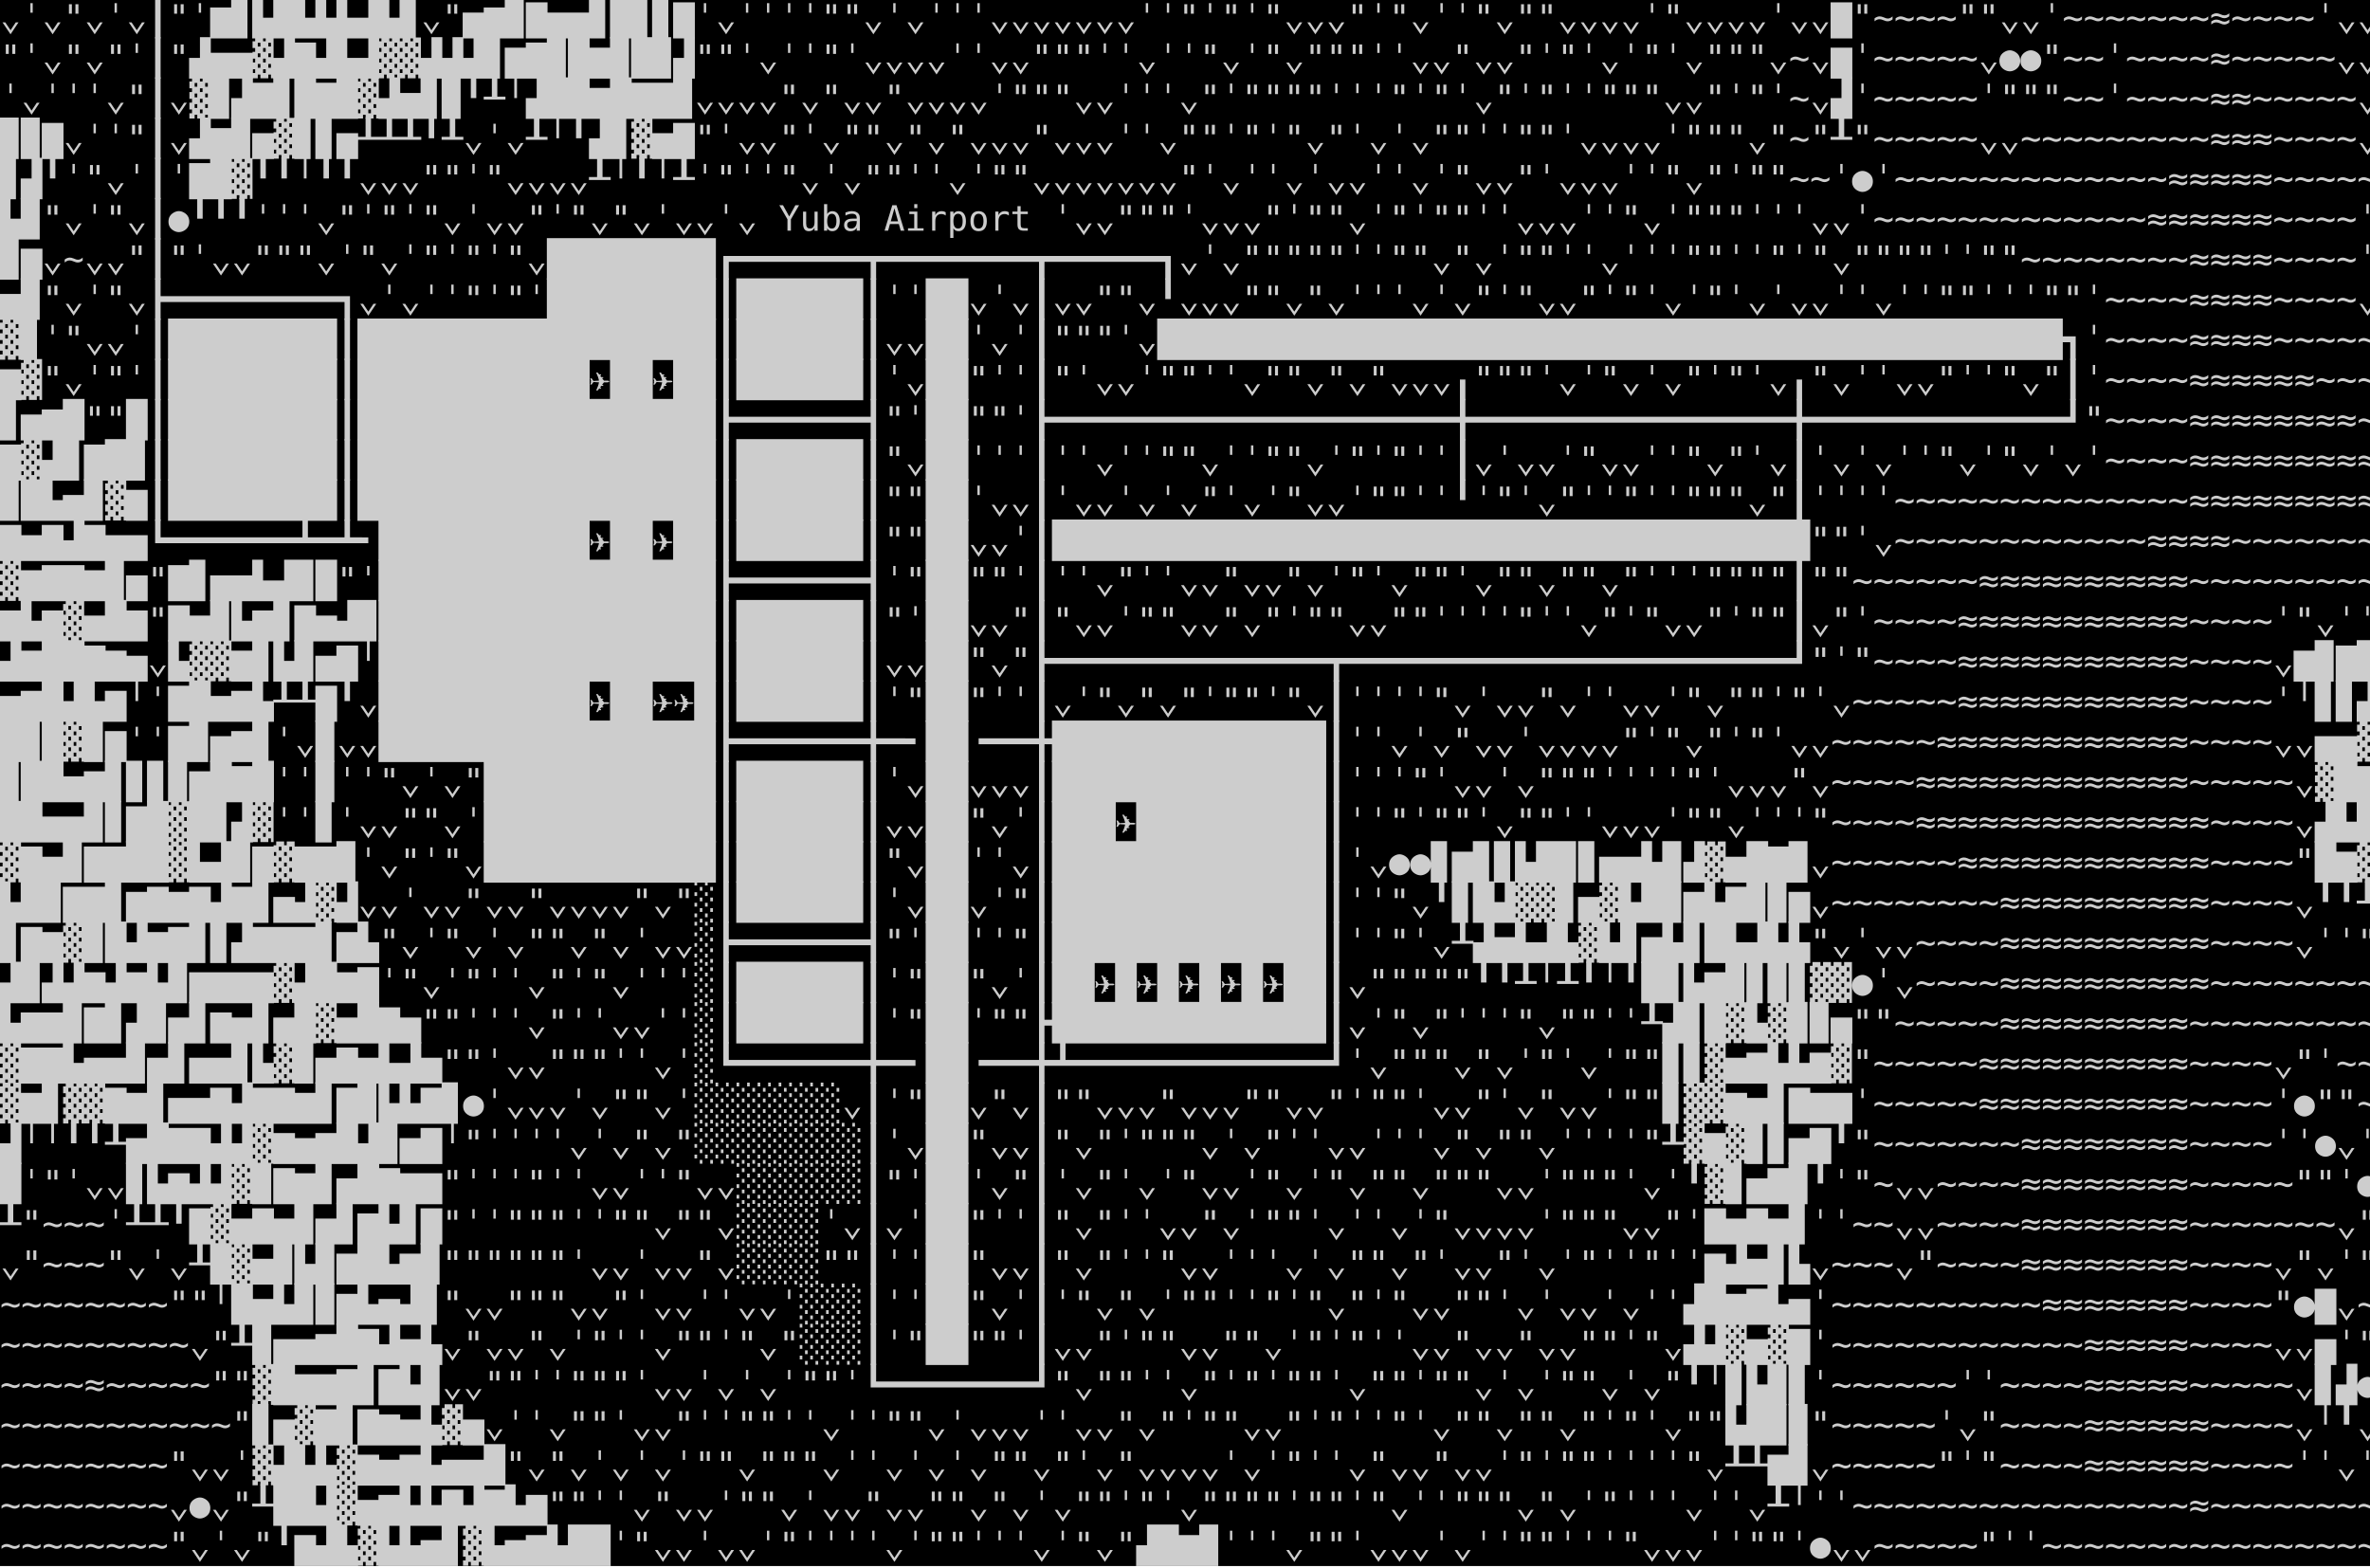
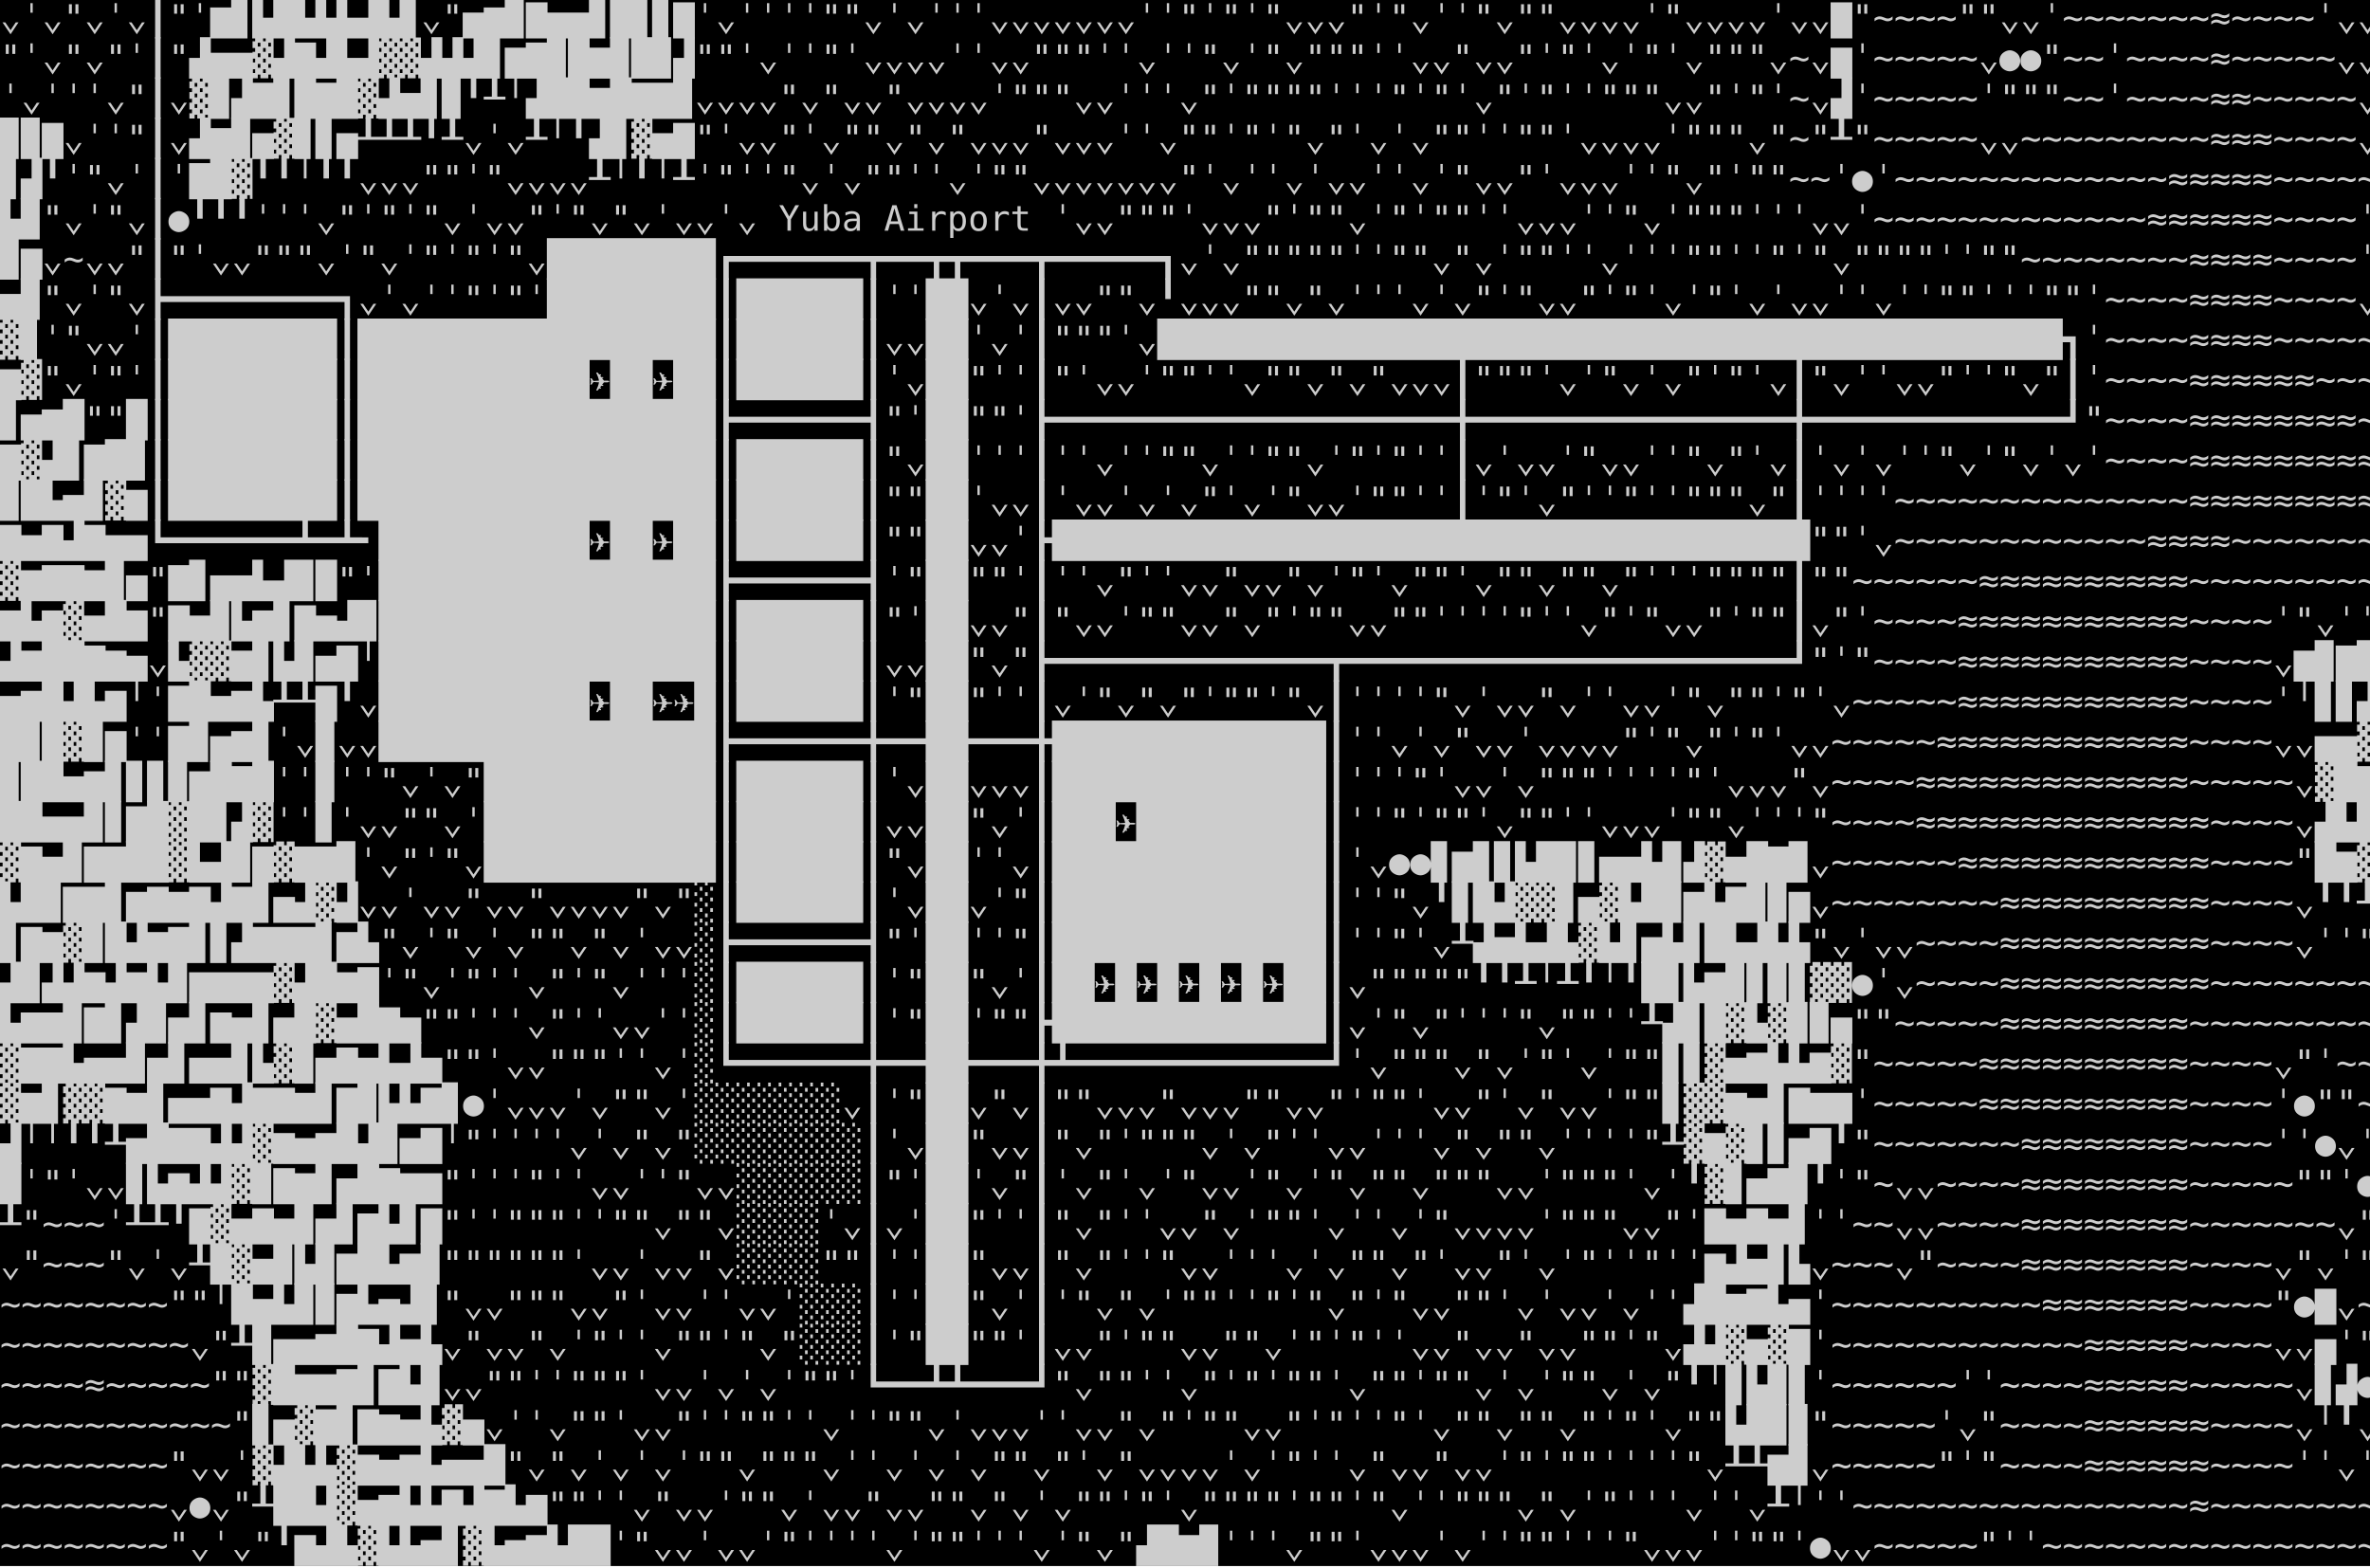
<svg xmlns="http://www.w3.org/2000/svg" version="1.1" width="678.0px" height="448.5px" viewBox="0 0 678.0 448.5" style="letter-spacing:0em;font-size:10px;font-family:'DejaVu Sans Mono';stroke:none">
  <text y="8.5" x="0.0" style="fill:#000000">█████████████████████████████████████████████████████████████████████████████████████████████████████████████████</text>
  <text y="20.0" x="0.0" style="fill:#000000">█████████████████████████████████████████████████████████████████████████████████████████████████████████████████</text>
  <text y="31.5" x="0.0" style="fill:#000000">█████████████████████████████████████████████████████████████████████████████████████████████████████████████████</text>
  <text y="43.0" x="0.0" style="fill:#000000">█████████████████████████████████████████████████████████████████████████████████████████████████████████████████</text>
  <text y="54.5" x="0.0" style="fill:#000000">█████████████████████████████████████████████████████████████████████████████████████████████████████████████████</text>
  <text y="66.0" x="0.0" style="fill:#000000">█████████████████████████████████████████████████████████████████████████████████████████████████████████████████</text>
  <text y="77.5" x="0.0" style="fill:#000000">█████████████████████████████████████████████████████████████████████████████████████████████████████████████████</text>
  <text y="89.0" x="0.0" style="fill:#000000">█████████████████████████████████████████████████████████████████████████████████████████████████████████████████</text>
  <text y="100.5" x="0.0" style="fill:#000000">█████████████████████████████████████████████████████████████████████████████████████████████████████████████████</text>
  <text y="112.0" x="0.0" style="fill:#000000">█████████████████████████████████████████████████████████████████████████████████████████████████████████████████</text>
  <text y="123.5" x="0.0" style="fill:#000000">█████████████████████████████████████████████████████████████████████████████████████████████████████████████████</text>
  <text y="135.0" x="0.0" style="fill:#000000">█████████████████████████████████████████████████████████████████████████████████████████████████████████████████</text>
  <text y="146.5" x="0.0" style="fill:#000000">█████████████████████████████████████████████████████████████████████████████████████████████████████████████████</text>
  <text y="158.0" x="0.0" style="fill:#000000">█████████████████████████████████████████████████████████████████████████████████████████████████████████████████</text>
  <text y="169.5" x="0.0" style="fill:#000000">█████████████████████████████████████████████████████████████████████████████████████████████████████████████████</text>
  <text y="181.0" x="0.0" style="fill:#000000">█████████████████████████████████████████████████████████████████████████████████████████████████████████████████</text>
  <text y="192.5" x="0.0" style="fill:#000000">█████████████████████████████████████████████████████████████████████████████████████████████████████████████████</text>
  <text y="204.0" x="0.0" style="fill:#000000">█████████████████████████████████████████████████████████████████████████████████████████████████████████████████</text>
  <text y="215.5" x="0.0" style="fill:#000000">█████████████████████████████████████████████████████████████████████████████████████████████████████████████████</text>
  <text y="227.0" x="0.0" style="fill:#000000">█████████████████████████████████████████████████████████████████████████████████████████████████████████████████</text>
  <text y="238.5" x="0.0" style="fill:#000000">█████████████████████████████████████████████████████████████████████████████████████████████████████████████████</text>
  <text y="250.0" x="0.0" style="fill:#000000">█████████████████████████████████████████████████████████████████████████████████████████████████████████████████</text>
  <text y="261.5" x="0.0" style="fill:#000000">█████████████████████████████████████████████████████████████████████████████████████████████████████████████████</text>
  <text y="273.0" x="0.0" style="fill:#000000">█████████████████████████████████████████████████████████████████████████████████████████████████████████████████</text>
  <text y="284.5" x="0.0" style="fill:#000000">█████████████████████████████████████████████████████████████████████████████████████████████████████████████████</text>
  <text y="296.0" x="0.0" style="fill:#000000">█████████████████████████████████████████████████████████████████████████████████████████████████████████████████</text>
  <text y="307.5" x="0.0" style="fill:#000000">█████████████████████████████████████████████████████████████████████████████████████████████████████████████████</text>
  <text y="319.0" x="0.0" style="fill:#000000">█████████████████████████████████████████████████████████████████████████████████████████████████████████████████</text>
  <text y="330.5" x="0.0" style="fill:#000000">█████████████████████████████████████████████████████████████████████████████████████████████████████████████████</text>
  <text y="342.0" x="0.0" style="fill:#000000">█████████████████████████████████████████████████████████████████████████████████████████████████████████████████</text>
  <text y="353.5" x="0.0" style="fill:#000000">█████████████████████████████████████████████████████████████████████████████████████████████████████████████████</text>
  <text y="365.0" x="0.0" style="fill:#000000">█████████████████████████████████████████████████████████████████████████████████████████████████████████████████</text>
  <text y="376.5" x="0.0" style="fill:#000000">█████████████████████████████████████████████████████████████████████████████████████████████████████████████████</text>
  <text y="388.0" x="0.0" style="fill:#000000">█████████████████████████████████████████████████████████████████████████████████████████████████████████████████</text>
  <text y="399.5" x="0.0" style="fill:#000000">█████████████████████████████████████████████████████████████████████████████████████████████████████████████████</text>
  <text y="411.0" x="0.0" style="fill:#000000">█████████████████████████████████████████████████████████████████████████████████████████████████████████████████</text>
  <text y="422.5" x="0.0" style="fill:#000000">█████████████████████████████████████████████████████████████████████████████████████████████████████████████████</text>
  <text y="434.0" x="0.0" style="fill:#000000">█████████████████████████████████████████████████████████████████████████████████████████████████████████████████</text>
  <text y="445.5" x="0.0" style="fill:#000000">█████████████████████████████████████████████████████████████████████████████████████████████████████████████████</text>
  <text y="8.5" x="0.0" style="fill:#cdcdcd">⌄ˈ⌄"⌄ˈ⌄┃"ˈ▆▊▙█▙▙▙▟▙▊⌄"▅▆▉▇▅▅▊█▊▊▇ˈ⌄ˈˈˈˈ""⌄ˈ⌄ˈˈˈ⌄⌄⌄⌄⌄⌄⌄ˈˈ"ˈ"ˈ"⌄⌄⌄"ˈ"⌄ˈˈ"⌄""⌄⌄⌄⌄ˈ"⌄⌄⌄⌄ˈ⌄⌄▇"~~~~""⌄⌄ˈ~~~~~~~≈~~~~ˈ⌄⌄</text>
  <text y="20.0" x="0.0" style="fill:#cdcdcd">"ˈ⌄"⌄"ˈ┃"▟▅▅▓▟▇▟▙▟▓▓▟▟▟▊▆▇▉█▆▉█▉▟""ˈ⌄ˈˈ"ˈ⌄⌄⌄⌄ˈˈ⌄⌄"""ˈˈ⌄ˈˈ"⌄ˈ"⌄"""ˈˈ⌄⌄"⌄⌄"ˈ"ˈ⌄ˈ"ˈ⌄"""⌄~⌄▆ˈ~~~~~⌄●●"~~ˈ~~~~≈~~~~~⌄⌄</text>
  <text y="31.5" x="0.0" style="fill:#cdcdcd">ˈ⌄ˈˈˈ⌄"┃⌄▓▉▟▇▊█▇█▓▟▅▊▉╹┸╵▟██▆█▇▇▉⌄⌄⌄⌄"⌄"⌄⌄"⌄⌄⌄⌄ˈ"""⌄⌄ˈˈˈ⌄"ˈ""""ˈˈˈ"ˈ"ˈ⌄"ˈ"ˈˈ"""⌄⌄"ˈ"ˈ~⌄▟ˈ~~~~~ˈ"""~~ˈ~~~~≈≈~~~~~⌄</text>
  <text y="43.0" x="0.0" style="fill:#cdcdcd">▉▉▇⌄ˈˈ"┃⌄▟▆▉▅▓▊▊▅┸┸┸╹┸⌄ˈ⌄┸╵╹▟▊▓▅▇"ˈ⌄⌄"ˈ⌄""⌄"⌄"⌄⌄⌄"⌄⌄⌄ˈˈ⌄""ˈ"ˈ"⌄"ˈ⌄ˈ⌄""ˈˈ""ˈ⌄⌄⌄⌄ˈ"""⌄"~"┸"~~~~~⌄⌄~~~~~~~~~≈≈≈~~~~⌄</text>
  <text y="54.5" x="0.0" style="fill:#cdcdcd">▊▟╹ˈ"⌄ˈ┃ˈ▇█▓╹╹╵╹╹⌄⌄⌄""ˈ"⌄⌄⌄⌄┸╵╹╵┸ˈ"ˈˈ"⌄ˈ⌄""ˈˈ⌄ˈ""⌄⌄⌄⌄⌄⌄⌄"ˈ⌄ˈˈ⌄ˈ⌄⌄ˈˈ⌄ˈ"⌄⌄"ˈ⌄⌄⌄ˈˈ"⌄"ˈ""~~ˈ●ˈ~~~~~~~~~~~~~≈≈≈≈≈~~~~~</text>
  <text y="66.0" x="0.0" style="fill:#cdcdcd">▙▉"⌄ˈ"⌄┃●╹╹╹ˈˈˈ⌄"ˈ"ˈ"⌄ˈ⌄⌄"ˈ"⌄"⌄ˈ⌄⌄ˈ⌄ Yuba Airport ˈ⌄⌄"""ˈ⌄⌄⌄"ˈ""⌄ˈ"ˈ""ˈˈ⌄⌄⌄ˈˈ"⌄ˈ"""ˈˈˈ⌄⌄ˈ~~~~~~~~~~~~~≈≈≈≈≈≈~~~~ˈ</text>
-   <text y="77.5" x="0.0" style="fill:#cdcdcd">▉▆⌄~⌄⌄"┃"ˈ⌄⌄"""⌄ˈ"⌄ˈ"ˈ"ˈ"⌄████████┏━━━━━━┳━━━━━━━┳━━━━━┓⌄ˈ⌄"""""ˈˈ""⌄"⌄ˈ""ˈˈ⌄ˈˈˈ""ˈˈ"ˈ"⌄""""ˈˈ""~~~~~~~~≈≈≈≈~~~~ˈ</text>
+   <text y="77.5" x="0.0" style="fill:#cdcdcd">▉▆⌄~⌄⌄"┃"ˈ⌄⌄"""⌄ˈ"⌄ˈ"ˈ"ˈ"⌄████████┏━━━━━━┳━━┳┳━━━┳━━━━━┓⌄ˈ⌄"""""ˈˈ""⌄"⌄ˈ""ˈˈ⌄ˈˈˈ""ˈˈ"ˈ"⌄""""ˈˈ""~~~~~~~~≈≈≈≈~~~~ˈ</text>
  <text y="89.0" x="0.0" style="fill:#cdcdcd">▅▉"⌄ˈ"⌄┣━━━━━━━━┓⌄ˈ⌄ˈˈ"ˈ"ˈ████████┃██████┃ˈˈ██⌄ˈ⌄┃⌄⌄""⌄╹⌄⌄⌄""⌄"⌄ˈˈˈ⌄ˈ⌄"ˈ"⌄⌄"ˈ"ˈ⌄ˈ"ˈ⌄ˈ⌄⌄ˈˈ⌄ˈˈ""ˈˈˈ""ˈ~~~~≈≈≈≈~~~~⌄</text>
  <text y="100.5" x="0.0" style="fill:#cdcdcd">▓▊ˈ"⌄⌄ˈ┃████████┃█████████████████┃██████┃⌄⌄██ˈ⌄ˈ┃"""ˈ⌄███████████████████████████████████████████┓ˈ~~~~≈≈≈≈~~~~~</text>
-   <text y="112.0" x="0.0" style="fill:#cdcdcd">▆▓"⌄ˈ"ˈ┃████████┃███████████✈██✈██┃██████┃ˈ⌄██"ˈˈ┃"ˈ⌄⌄ˈ""ˈˈ⌄""⌄"⌄"⌄⌄⌄╻"""ˈ⌄ˈ"⌄ˈ⌄"ˈ"ˈ⌄╻"⌄ˈˈ⌄⌄"ˈˈ"⌄"┃ˈ~~~~≈≈≈≈≈≈~~~</text>
+   <text y="112.0" x="0.0" style="fill:#cdcdcd">▆▓"⌄ˈ"ˈ┃████████┃███████████✈██✈██┃██████┃ˈ⌄██"ˈˈ┃"ˈ⌄⌄ˈ""ˈˈ⌄""⌄"⌄"⌄⌄⌄┃"""ˈ⌄ˈ"⌄ˈ⌄"ˈ"ˈ⌄┃"⌄ˈˈ⌄⌄"ˈˈ"⌄"┃ˈ~~~~≈≈≈≈≈≈~~~</text>
  <text y="123.5" x="0.0" style="fill:#cdcdcd">▊▅▆█""█┃████████┃█████████████████┣━━━━━━┫"ˈ██""ˈ┣━━━━━━━━━━━━━━━━━━━╋━━━━━━━━━━━━━━━╋━━━━━━━━━━━━┛"~~~~≈≈≈≈≈≈≈≈~</text>
  <text y="135.0" x="0.0" style="fill:#cdcdcd">▇▓▟▊▇█▉┃████████┃█████████████████┃██████┃"⌄██ˈˈˈ┃ˈˈ⌄ˈˈ""⌄ˈˈ""⌄ˈ"ˈ"ˈˈ┃⌄ˈ⌄⌄ˈ"⌄⌄ˈˈ"⌄"ˈ⌄┃ˈ⌄ˈ⌄ˈˈ"⌄ˈ"⌄ˈ⌄ˈ~~~~≈≈≈≈≈≈≈≈≈</text>
-   <text y="146.5" x="0.0" style="fill:#cdcdcd">▉█▙▅▉▓▆┃████████┃█████████████████┃██████┃""██ˈ⌄⌄┃ˈ⌄⌄ˈ⌄ˈ⌄"ˈ⌄ˈ"⌄⌄ˈ""ˈˈ╹ˈ"ˈ⌄"ˈˈ"ˈˈ"""⌄"┃ˈˈˈˈ~~~~~~~~~~~~~~≈≈≈≈≈≈≈≈≈</text>
-   <text y="158.0" x="0.0" style="fill:#cdcdcd">▇▅▇▟▇▅▅┗━━━━━━┻━┻╸██████████✈██✈██┃██████┃""██⌄⌄ˈ┃████████████████████████████████████""ˈ⌄~~~~~~~~~~~~≈≈≈≈~~~~~~~</text>
+   <text y="146.5" x="0.0" style="fill:#cdcdcd">▉█▙▅▉▓▆┃████████┃█████████████████┃██████┃""██ˈ⌄⌄┃ˈ⌄⌄ˈ⌄ˈ⌄"ˈ⌄ˈ"⌄⌄ˈ""ˈˈ┃ˈ"ˈ⌄"ˈˈ"ˈˈ"""⌄"┃ˈˈˈˈ~~~~~~~~~~~~~~≈≈≈≈≈≈≈≈≈</text>
+   <text y="158.0" x="0.0" style="fill:#cdcdcd">▇▅▇▟▇▅▅┗━━━━━━┻━┻╸██████████✈██✈██┃██████┃""██⌄⌄ˈ┣████████████████████████████████████""ˈ⌄~~~~~~~~~~~~≈≈≈≈~~~~~~~</text>
  <text y="169.5" x="0.0" style="fill:#cdcdcd">▓▆▇▇▆▉▅"▇▊▅▅▙▟▉█"ˈ████████████████┣━━━━━━┫ˈ"██""ˈ┃ˈˈ⌄"ˈˈ⌄⌄"⌄⌄"⌄ˈ"ˈ⌄""ˈ⌄""⌄""⌄"ˈˈˈ""""┃""~~~~~~≈≈≈≈≈≈≈≈≈≈~~~~~~~~~</text>
  <text y="181.0" x="0.0" style="fill:#cdcdcd">▆▙▆▓▅█▆"▇▅▉▙▆▊▇▅▟▉████████████████┃██████┃"ˈ██⌄⌄"┃"⌄⌄ˈ""⌄⌄"⌄"ˈ""⌄⌄""ˈˈˈˈ"ˈˈ⌄"ˈ"⌄⌄"ˈ""┃⌄"ˈ~~~~≈≈≈≈≈≈≈≈≈≈≈~~~~ˈ"⌄ˈˈ</text>
  <text y="192.5" x="0.0" style="fill:#cdcdcd">▟▆██▇▆▅⌄▙▓▓▆▊▙▉▅▇╵████████████████┃██████┃⌄⌄██"⌄"┣━━━━━━━━━━━━━┳━━━━━━━━━━━━━━━━━━━━━┛"ˈ"~~~~≈≈≈≈≈≈≈≈≈≈≈~~~~⌄▆▉▇▊</text>
  <text y="204.0" x="0.0" style="fill:#cdcdcd">▅▆█▟▙▆╵ˈ▇█▅▆▙┸┸▇╹⌄██████████✈██✈✈█┃██████┃ˈ"██"ˈˈ┃⌄ˈ"⌄"⌄"ˈ""ˈ"⌄┃ˈˈˈˈ"⌄ˈ⌄⌄"⌄ˈˈ⌄⌄ˈ"⌄""ˈ"ˈ⌄~~~~~≈≈≈≈≈≈≈≈≈≈≈~~~~ˈ╵▊▊▟</text>
-   <text y="215.5" x="0.0" style="fill:#cdcdcd">█▉█▓▉▆ˈˈ▇▉▅▆▊ˈ⌄▉⌄⌄████████████████┣━━━━━━╋━╸██╺━━╋█████████████┃ˈˈ⌄ˈ⌄"⌄⌄ˈ⌄⌄⌄⌄"ˈ"⌄"ˈ"ˈ⌄⌄~~~~~≈≈≈≈≈≈≈≈≈≈≈≈~~~~⌄⌄▅▅▓</text>
+   <text y="215.5" x="0.0" style="fill:#cdcdcd">█▉█▓▉▆ˈˈ▇▉▅▆▊ˈ⌄▉⌄⌄████████████████┣━━━━━━╋━━██━━━╋█████████████┃ˈˈ⌄ˈ⌄"⌄⌄ˈ⌄⌄⌄⌄"ˈ"⌄"ˈ"ˈ⌄⌄~~~~~≈≈≈≈≈≈≈≈≈≈≈≈~~~~⌄⌄▅▅▓</text>
  <text y="227.0" x="0.0" style="fill:#cdcdcd">▉██▅▆▊▊▊▉▆█▇█ˈˈ▉ˈˈ"⌄ˈ⌄"███████████┃██████┃ˈ⌄██⌄⌄⌄┃█████████████┃ˈˈˈ"ˈ⌄⌄ˈ⌄"""ˈˈˈˈ"ˈ⌄⌄⌄"⌄~~~~≈≈≈≈≈≈≈≈≈≈≈≈≈~~~~~⌄▓█▇</text>
  <text y="238.5" x="0.0" style="fill:#cdcdcd">██▅▅▉▊▇█▓█▊▟▓ˈˈ▊ˈ⌄⌄""⌄ˈ███████████┃██████┃⌄⌄██"⌄ˈ┃███✈█████████┃ˈˈ"ˈ""ˈ⌄""ˈˈ⌄⌄⌄ˈ""⌄ˈˈˈ"~~~~≈≈≈≈≈≈≈≈≈≈≈≈≈≈~~~~⌄▟▙▊</text>
  <text y="250.0" x="0.0" style="fill:#cdcdcd">▓▇▅▉▇▇██▓▙▟▉▇▓▇▇▉ˈ⌄"ˈ"⌄███████████┃██████┃"⌄██ˈˈ⌄┃█████████████┃ˈ⌄●●▊▆▊▊▙█▉▊▅▅▙▉▟▓▅█▇▉⌄~~~~~~≈≈≈≈≈≈≈≈≈≈≈≈~~~~"█▆▓</text>
  <text y="261.5" x="0.0" style="fill:#cdcdcd">▙█▉▇▇▊▆▇▆▇▟▇▊▅▟▓▟⌄⌄ˈ⌄⌄"⌄⌄"⌄⌄⌄⌄"⌄"░┃██████┃ˈ⌄██⌄ˈ"┃█████████████┃ˈˈ"⌄╹▊█▟▓▓▊▅▓▙█▉▆▙▇▉▉▆⌄~~~~~~~~≈≈≈≈≈≈≈≈≈≈~~~~⌄╹╹┸</text>
  <text y="273.0" x="0.0" style="fill:#cdcdcd">▊▇▆▓▉█▟▆▇▊▊▟▇▇▇▊▆▙"⌄ˈ"⌄ˈ⌄""⌄"⌄ˈ⌄⌄░┣━━━━━━┫"ˈ██ˈˈ"┃█████████████┃ˈˈ"ˈ⌄┸▟▅▙▟▙▓▙▊▅▙▊█▙▟▙▙"⌄ˈ⌄⌄~~~~≈≈≈≈≈≈≈≈≈≈~~~~⌄ˈˈ"</text>
  <text y="284.5" x="0.0" style="fill:#cdcdcd">▟▉▟▟▆▟▆▙▉▆▆▆▆▓▟█▆▇ˈ"⌄ˈ"ˈˈ⌄"ˈ"⌄ˈˈˈ░┃██████┃ˈ"██"⌄ˈ┃██✈█✈█✈█✈█✈██┃⌄"""""╹╹┸╵┸╹╵╹█▊▙▆▉▊▉▊▓▓●ˈ⌄~~~~≈≈≈≈≈≈≈≈≈≈~~~~~~~~</text>
  <text y="296.0" x="0.0" style="fill:#cdcdcd">▙▆▆▉▇▊▟▉▅▊▆▅▊▅█▓▅█▇▅""ˈˈˈ⌄"ˈˈ⌄⌄ˈˈ░┃██████┃ˈ"██ˈ""┣█████████████┃⌄ˈ"⌄"ˈˈˈ"⌄""ˈˈ┸▟▊█▓▙▓▉▉▅""~~~~~≈≈≈≈≈≈≈≈≈~~~~~~~~~</text>
-   <text y="307.5" x="0.0" style="fill:#cdcdcd">▓▇▇▙▅▅▉▅▊▅▅▊▙▓▉▅▇▅▙▟▅""ˈ⌄⌄"""ˈˈ⌄ˈ░┗━━━━━━╋━╸██╺━━╋┻━━━━━━━━━━━━┛ˈ⌄"""⌄"⌄ˈ"ˈ⌄ˈ""▊▊▓▅▆▙▙▆▓"~~~~~≈≈≈≈≈≈≈≈≈≈~~~~⌄"ˈ~~</text>
+   <text y="307.5" x="0.0" style="fill:#cdcdcd">▓▇▇▙▅▅▉▅▊▅▅▊▙▓▉▅▇▅▙▟▅""ˈ⌄⌄"""ˈˈ⌄ˈ░┗━━━━━━╋━━██━━━╋┻━━━━━━━━━━━━┛ˈ⌄"""⌄"⌄ˈ"ˈ⌄ˈ""▊▊▓▅▆▙▙▆▓"~~~~~≈≈≈≈≈≈≈≈≈≈~~~~⌄"ˈ~~</text>
  <text y="319.0" x="0.0" style="fill:#cdcdcd">▓▆▊▓▓▇▆▊▅▅▇▟▇▇▆▊▇▉▙▙▇▊●ˈ⌄⌄⌄ˈ⌄""⌄ˈ░░░░░░░⌄┃ˈ"██⌄"⌄┃""⌄⌄⌄"⌄⌄⌄""⌄⌄"ˈ""ˈ⌄⌄"ˈ⌄"⌄⌄ˈ""▊▓▓▆▅▊▇▆▆ˈ~~~~~≈≈≈≈≈≈≈≈≈≈~~~~ˈ●""~</text>
  <text y="330.5" x="0.0" style="fill:#cdcdcd">▟╵╵╹╹┸▅█▇▇▟▟▓▆▅▆█▟▉▅▇╵"ˈˈˈˈ⌄ˈ⌄"⌄"░░░░░░░░┃ˈ⌄██"⌄⌄┃"⌄"ˈ"""⌄ˈ⌄"ˈˈ⌄⌄ˈˈˈ⌄"⌄""⌄ˈˈˈˈ"┸▓▆▓▊▊▅▇╹"~~~~~~~≈≈≈≈≈≈≈≈~~~~ˈˈ●⌄ˈ</text>
  <text y="342.0" x="0.0" style="fill:#cdcdcd">█ˈ"ˈ⌄⌄▊▙▆▟▟▓▉▇▆▊▅█▇▆▆"ˈˈˈ"ˈˈ⌄⌄ˈˈ"⌄⌄░░░░░░┃"ˈ██ˈ⌄"┃ˈ⌄"ˈ⌄ˈ"⌄⌄ˈ"⌄ˈ"⌄""⌄"""⌄⌄ˈ"""ˈ⌄ˈ╹▓▊▅▇▉╹ˈ"~⌄⌄~~~~≈≈≈≈≈≈≈≈~~~~~""ˈ●</text>
  <text y="353.5" x="0.0" style="fill:#cdcdcd">┸"~~~ˈ┸┸╹▇▓▅▇▅▉▅▊▆▙▊▇"ˈˈ"""ˈˈ""⌄""⌄░░░░ˈ⌄┃⌄ˈ██"ˈˈ┃"⌄"ˈˈ⌄⌄"⌄ˈ""ˈ⌄ˈˈ⌄ˈ"⌄⌄⌄⌄ˈ"""⌄⌄"ˈ▇▅▇▅▊ˈˈ~~⌄⌄~~~~≈≈≈≈≈≈≈≈~~~~~~~⌄"</text>
  <text y="365.0" x="0.0" style="fill:#cdcdcd">⌄"~~~"⌄ˈ⌄┸█▓▅▉▙▉▆█▙▆▉""""""ˈ⌄⌄ˈ⌄⌄"⌄░░░░""┃ˈˈ██"⌄⌄┃"⌄"ˈˈ"⌄⌄ˈˈˈ⌄ˈ⌄""⌄"ˈ⌄⌄"ˈ⌄ˈ"ˈˈ"ˈˈ▆▟▅▊▙⌄~~~⌄"~~~~≈≈≈≈≈≈≈≈~~~~⌄"⌄ˈ"</text>
  <text y="376.5" x="0.0" style="fill:#cdcdcd">~~~~~~~~""╵█▅▙▉▉▆▙▅▟▊"⌄⌄"""⌄⌄"ˈ⌄⌄ˈˈ⌄⌄ˈ░░░┃ˈˈ██"⌄ˈ┃ˈ"⌄"⌄ˈ""ˈˈ"ˈ"⌄"ˈ"⌄⌄""ˈ⌄ˈ⌄⌄ˈ⌄ˈˈ▟█▆▇▙▅ˈ~~~~~~~~~~≈≈≈≈≈≈≈~~~~"●▇⌄~</text>
  <text y="388.0" x="0.0" style="fill:#cdcdcd">~~~~~~~~~⌄"┸▉▅▅▆█▇▟▅▙⌄"⌄⌄"⌄ˈ"ˈˈ⌄""ˈ"⌄"░░░┃ˈ"██""ˈ┃⌄⌄"ˈ""⌄⌄""⌄ˈ"ˈ"ˈˈ⌄⌄"⌄⌄"⌄⌄""ˈ"⌄▟▟▓▅▓▇ˈ~~~~~~~~~~~~≈≈≈≈≈~~~~⌄⌄▅ˈ"</text>
-   <text y="399.5" x="0.0" style="fill:#cdcdcd">~~~~≈~~~~~""▓█▆▆▇▊▇▙▉⌄⌄""ˈˈ"""ˈ⌄⌄ˈ⌄ˈ⌄ˈ""ˈ┗━━━━━━━┛"⌄""ˈˈ⌄"ˈ"ˈ""ˈ⌄""ˈ""⌄ˈ⌄ˈ""⌄ˈ⌄"╹╵▊▙▉▊ˈ~~~~~~ˈˈ~~~~≈≈≈≈≈~~~~~⌄▊▟●</text>
+   <text y="399.5" x="0.0" style="fill:#cdcdcd">~~~~≈~~~~~""▓█▆▆▇▊▇▙▉⌄⌄""ˈˈ"""ˈ⌄⌄ˈ⌄ˈ⌄ˈ""ˈ┗━━┻┻━━━┛"⌄""ˈˈ⌄"ˈ"ˈ""ˈ⌄""ˈ""⌄ˈ⌄ˈ""⌄ˈ⌄"╹╵▊▙▉▊ˈ~~~~~~ˈˈ~~~~≈≈≈≈≈~~~~~⌄▊▟●</text>
  <text y="411.0" x="0.0" style="fill:#cdcdcd">~~~~~~~~~~~"▊▅▓▇▊▇▆▅▙▓▅⌄ˈˈ⌄""ˈ⌄⌄"ˈˈ""ˈˈ⌄ˈˈ""⌄ˈ⌄⌄⌄ˈˈ⌄⌄"⌄"ˈ""⌄⌄"ˈ"ˈˈ"ˈ⌄""⌄""⌄"ˈ"ˈ⌄""▙█▉▉"~~~~~ˈ⌄"~~~~≈≈≈≈≈≈~~~~⌄╵╹⌄</text>
  <text y="422.5" x="0.0" style="fill:#cdcdcd">~~~~~~~~"⌄⌄ˈ▓▟▙▙▓▆▅▆▙▅▅█"⌄"⌄ˈ⌄ˈ⌄ˈ""⌄"""⌄ˈˈ⌄ˈ⌄ˈ⌄""⌄"ˈ⌄"⌄⌄⌄⌄ˈ⌄ˈ"ˈˈ⌄"⌄⌄"⌄⌄ˈ"ˈ""ˈˈˈˈ"⌄┸┸▆▉⌄~~~~~"ˈ"~~~~≈≈≈≈≈≈~~~~ˈˈ⌄ˈ</text>
  <text y="434.0" x="0.0" style="fill:#cdcdcd">~~~~~~~~⌄●⌄"┸██▟▓▅▆▙▙▇▟▇▙▆""ˈˈ⌄"⌄⌄ˈ""⌄ˈ⌄⌄"⌄⌄""⌄"⌄ˈ⌄""ˈ"ˈ⌄""""ˈ""ˈ"⌄ˈˈ"""⌄"⌄ˈ"ˈˈˈ⌄ˈˈ⌄┸╵ˈˈ~~~~~~~~~~~~~~~~≈~~~~~~~~</text>
  <text y="445.5" x="0.0" style="fill:#cdcdcd">~~~~~~~~"⌄ˈ⌄"╹▆▟▙▓▙▙▅▊▓▙▅▆▙██ˈ"⌄⌄ˈ⌄⌄ˈ"ˈˈˈˈ⌄ˈ""ˈˈˈ⌄ˈ"⌄"▟█▆▉ˈˈˈ⌄""ˈ⌄⌄⌄ˈ⌄ˈˈ""ˈˈˈ"⌄⌄⌄ˈˈ""ˈ●⌄⌄~~~~~"ˈˈ~~~~~~~~~~~~~~~~</text>
</svg>
